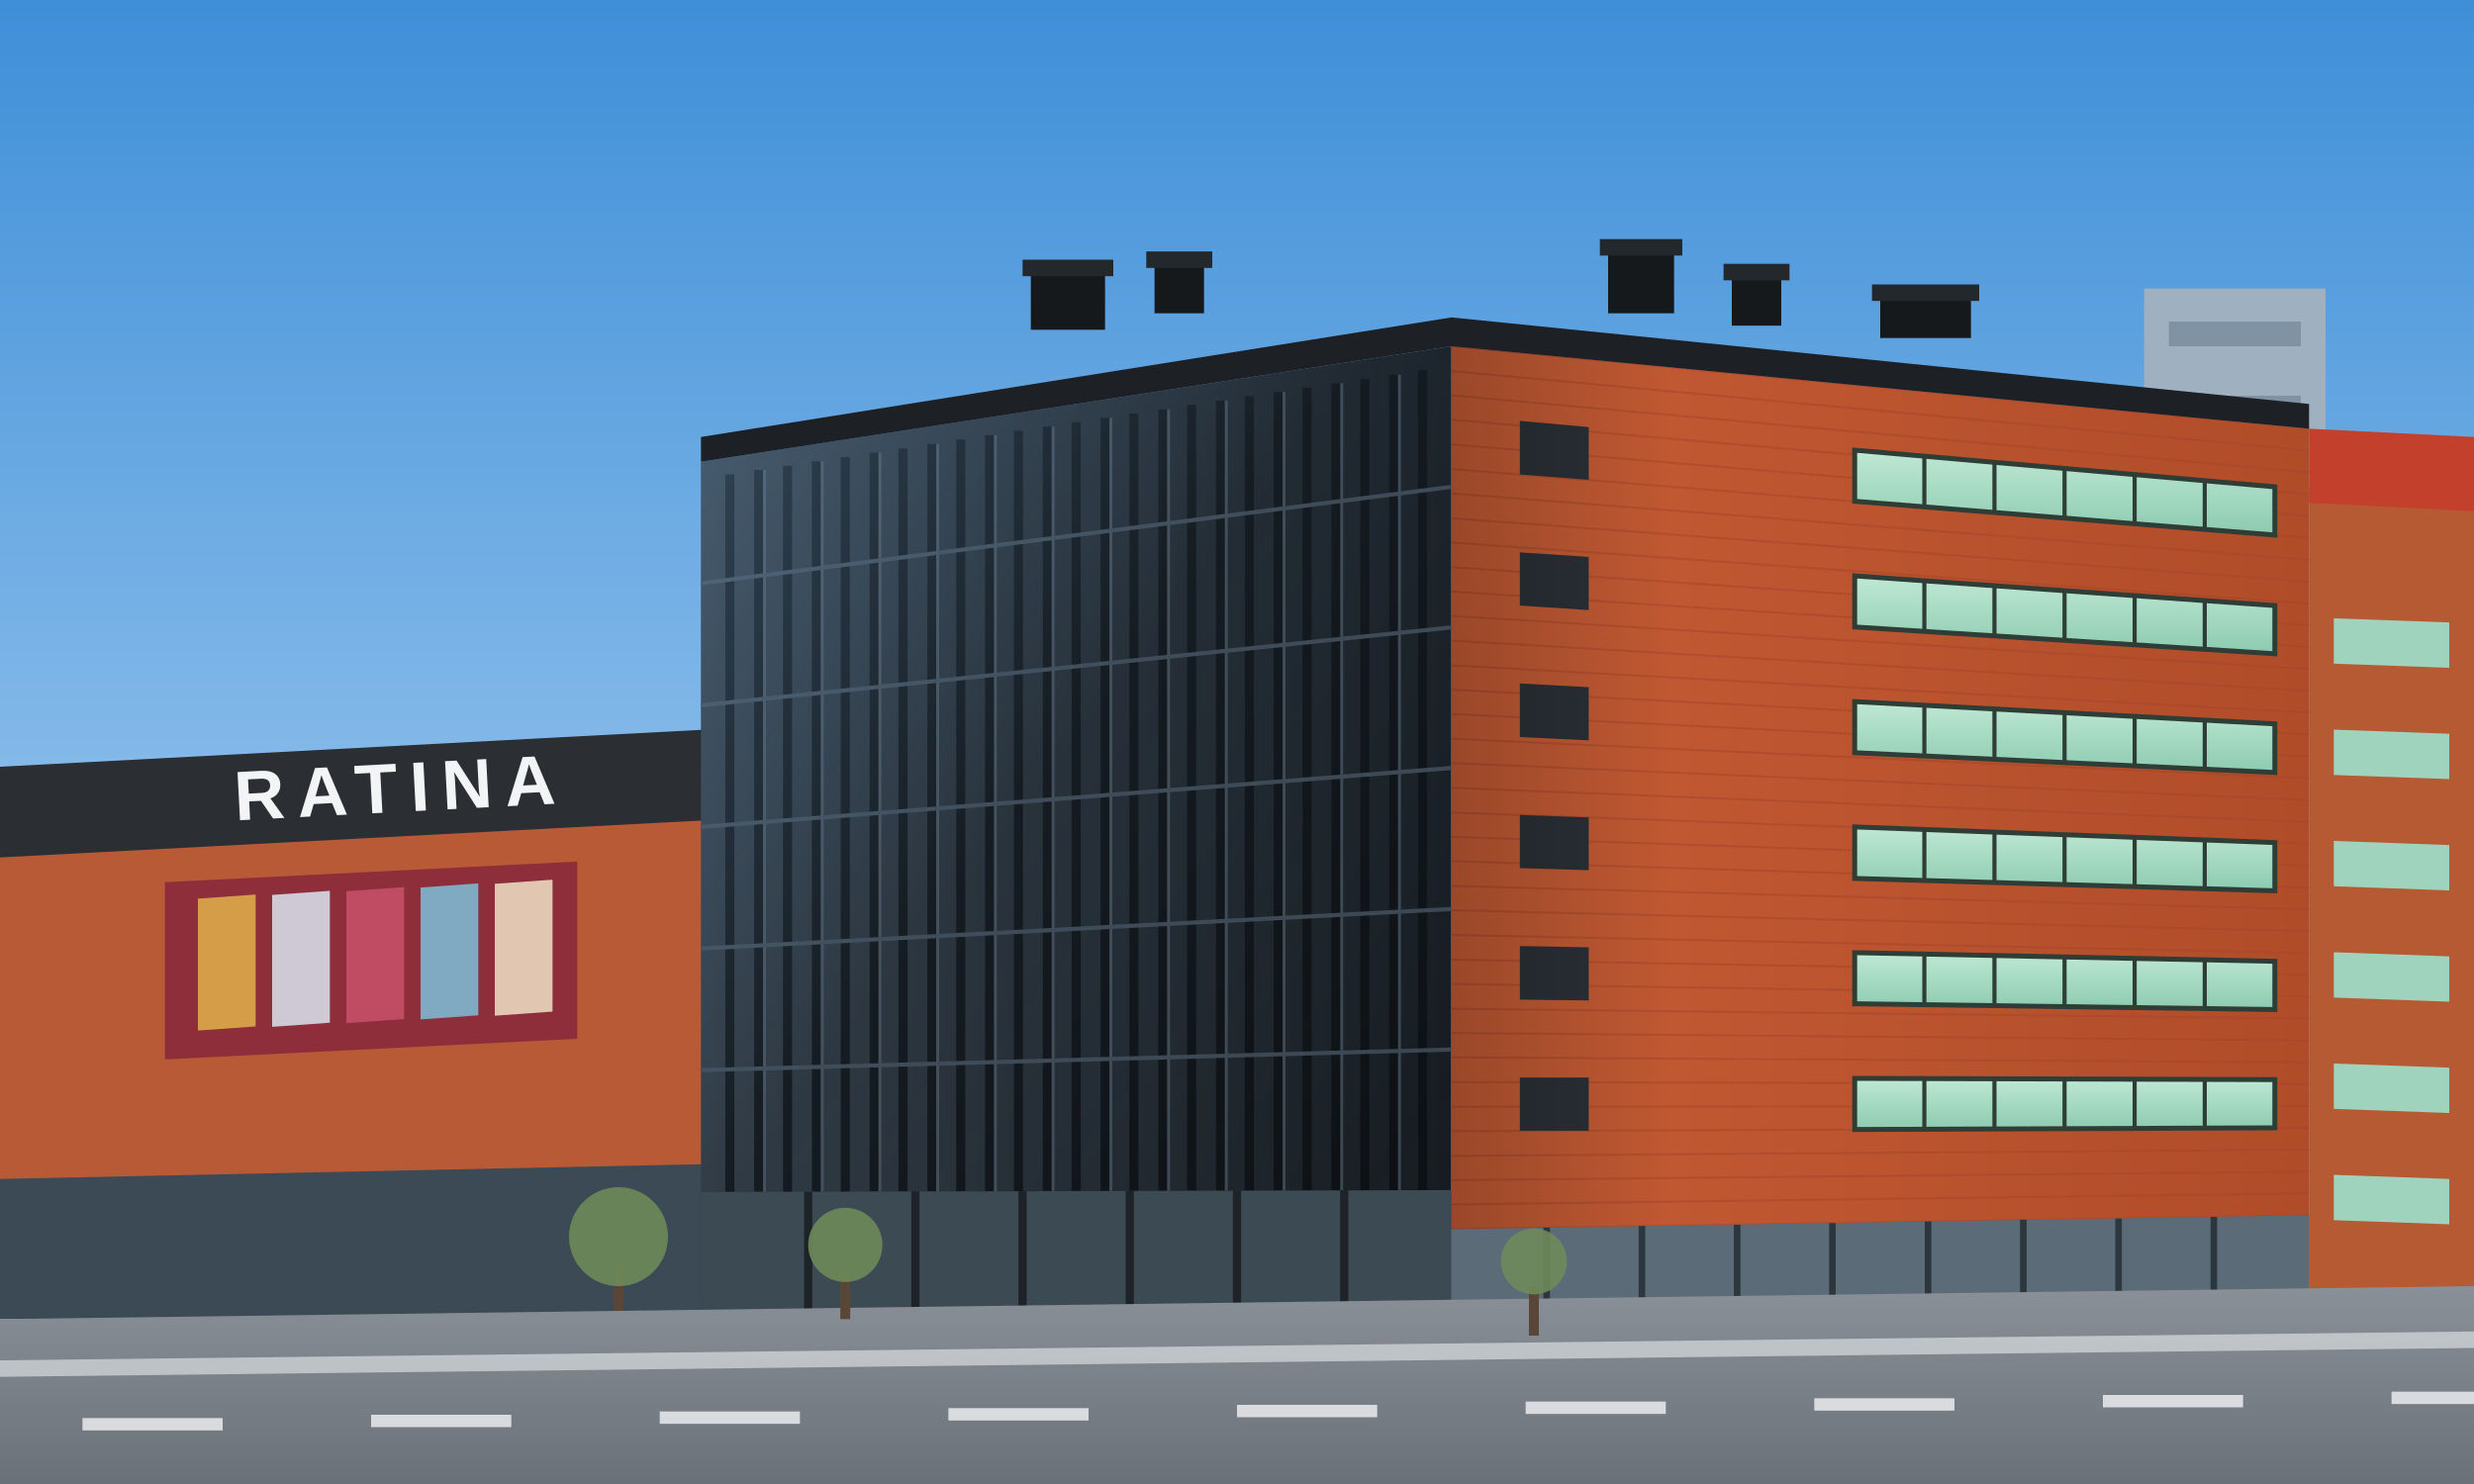
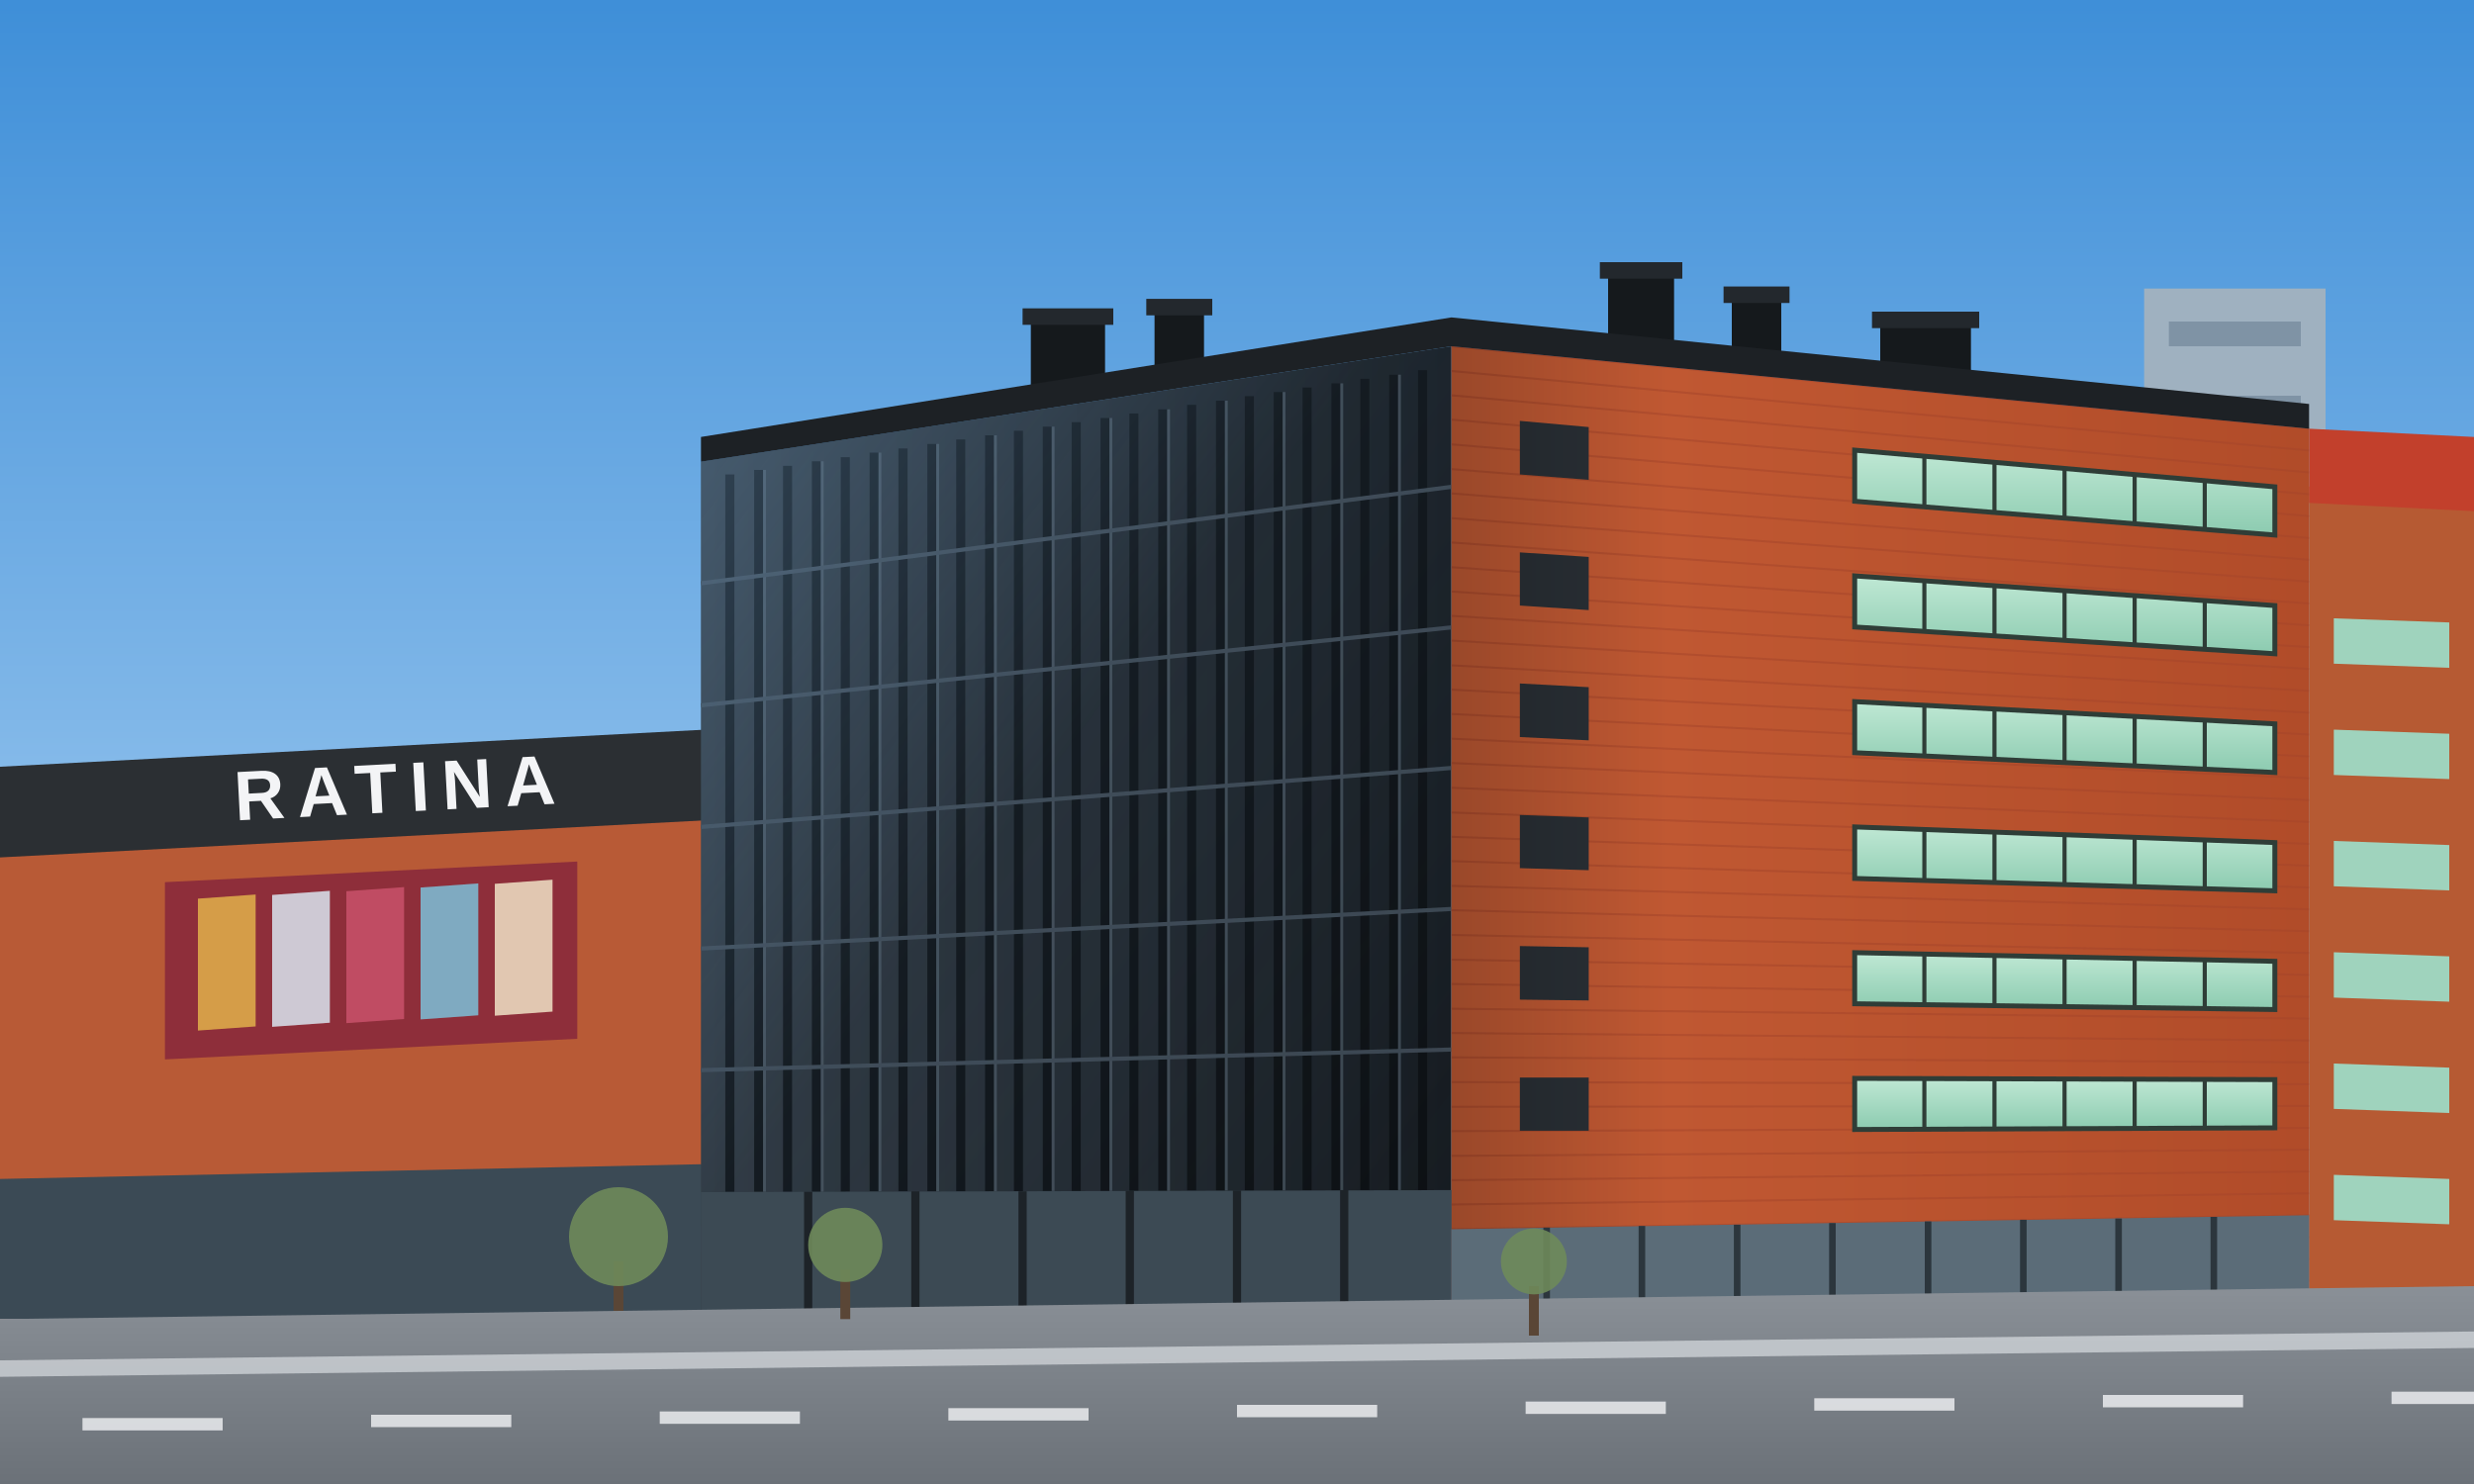
<svg xmlns="http://www.w3.org/2000/svg" viewBox="0 0 600 360" role="img" aria-label="Piirros: Toimistotalo Ratina, Tampere">
  <defs>
    <linearGradient id="sky" x1="0" y1="0" x2="0" y2="1">
      <stop offset="0" stop-color="#3f8fd8" />
      <stop offset=".7" stop-color="#9cc8ef" />
      <stop offset="1" stop-color="#cfe4f6" />
    </linearGradient>
    <linearGradient id="brickR" x1="0" y1="0" x2="1" y2="0">
      <stop offset="0" stop-color="#c55c35" />
      <stop offset="1" stop-color="#b14c29" />
    </linearGradient>
    <linearGradient id="glassL" x1="0" y1="0" x2="1" y2="0">
      <stop offset="0" stop-color="#2a3138" />
      <stop offset="1" stop-color="#151a1f" />
    </linearGradient>
    <linearGradient id="mint" x1="0" y1="0" x2="0" y2="1">
      <stop offset="0" stop-color="#bfe8d4" />
      <stop offset="1" stop-color="#8ccbb0" />
    </linearGradient>
    <linearGradient id="refl" x1="0" y1="0" x2="1" y2="1">
      <stop offset="0" stop-color="#7fb3e0" stop-opacity=".35" />
      <stop offset=".45" stop-color="#7fb3e0" stop-opacity=".08" />
      <stop offset="1" stop-color="#7fb3e0" stop-opacity="0" />
    </linearGradient>
    <linearGradient id="corner" x1="0" y1="0" x2="1" y2="0">
      <stop offset="0" stop-color="#000" stop-opacity=".22" />
      <stop offset=".25" stop-color="#000" stop-opacity="0" />
    </linearGradient>
    <linearGradient id="road" x1="0" y1="0" x2="0" y2="1">
      <stop offset="0" stop-color="#8a9097" />
      <stop offset="1" stop-color="#6b7178" />
    </linearGradient>
  </defs>
  <rect width="600" height="360" fill="url(#sky)" />
  <rect x="520" y="70" width="44" height="250" fill="#9fb1c0" />
  <rect x="526" y="78" width="32" height="6" fill="#7f93a5" />
  <rect x="526" y="96" width="32" height="6" fill="#7f93a5" />
  <rect x="526" y="114" width="32" height="6" fill="#7f93a5" />
  <rect x="526" y="132" width="32" height="6" fill="#7f93a5" />
  <rect x="526" y="150" width="32" height="6" fill="#7f93a5" />
  <rect x="526" y="168" width="32" height="6" fill="#7f93a5" />
  <rect x="526" y="186" width="32" height="6" fill="#7f93a5" />
  <rect x="526" y="204" width="32" height="6" fill="#7f93a5" />
  <rect x="526" y="222" width="32" height="6" fill="#7f93a5" />
  <rect x="526" y="240" width="32" height="6" fill="#7f93a5" />
  <rect x="526" y="258" width="32" height="6" fill="#7f93a5" />
  <rect x="526" y="276" width="32" height="6" fill="#7f93a5" />
  <polygon points="0.0,196.0 190.0,186.0 190.0,320.0 0.0,320.0" fill="#b85a36" />
  <polygon points="0.0,186.0 190.0,176.0 190.0,198.0 0.0,208.0" fill="#2b2f33" />
  <text x="96" y="197" font-family="Arial, Helvetica, sans-serif" font-weight="700" font-size="17" letter-spacing="3" fill="#f3f4f6" transform="rotate(-3 96 197)" text-anchor="middle">RATINA</text>
  <polygon points="40.0,214.0 140.0,209.0 140.0,252.0 40.0,257.0" fill="#8e2e3a" />
  <polygon points="48.0,218.0 62.0,217.0 62.0,249.0 48.0,250.0" fill="#e2b04a" opacity=".85" />
  <polygon points="66.0,217.1 80.0,216.1 80.0,248.1 66.0,249.1" fill="#d9e4ee" opacity=".85" />
  <polygon points="84.0,216.2 98.0,215.2 98.0,247.2 84.0,248.2" fill="#c9516a" opacity=".85" />
  <polygon points="102.0,215.3 116.0,214.3 116.0,246.3 102.0,247.3" fill="#7cc0d8" opacity=".85" />
  <polygon points="120.0,214.4 134.0,213.4 134.0,245.4 120.0,246.4" fill="#f0e2c6" opacity=".85" />
  <polygon points="0.0,286.0 190.0,282.0 190.0,320.0 0.0,320.0" fill="#3b4a55" />
  <polygon points="560.0,118.0 600.0,121.0 600.0,316.0 560.0,316.0" fill="#b65a33" />
  <polygon points="560.0,104.0 600.0,106.0 600.0,124.0 560.0,122.0" fill="#c2402c" />
  <polygon points="566.0,150.0 594.0,151.0 594.0,162.0 566.0,161.0" fill="#9fd3bd" />
  <polygon points="566.0,177.0 594.0,178.0 594.0,189.0 566.0,188.0" fill="#9fd3bd" />
  <polygon points="566.0,204.0 594.0,205.0 594.0,216.0 566.0,215.0" fill="#9fd3bd" />
  <polygon points="566.0,231.0 594.0,232.0 594.0,243.0 566.0,242.0" fill="#9fd3bd" />
  <polygon points="566.0,258.0 594.0,259.0 594.0,270.0 566.0,269.0" fill="#9fd3bd" />
  <polygon points="566.0,285.0 594.0,286.0 594.0,297.0 566.0,296.0" fill="#9fd3bd" />
  <polygon points="170.0,112.0 352.0,84.0 352.0,322.0 170.0,318.0" fill="url(#glassL)" />
  <line x1="177.0" y1="115.1" x2="177.0" y2="289.1" stroke="#0b0e11" stroke-width="2.2" />
  <line x1="184.0" y1="114.0" x2="184.0" y2="289.1" stroke="#0b0e11" stroke-width="2.2" />
  <line x1="185.4" y1="114.0" x2="185.4" y2="289.1" stroke="#4a5560" stroke-width=".7" opacity=".7" />
  <line x1="191.0" y1="113.0" x2="191.0" y2="289.1" stroke="#0b0e11" stroke-width="2.2" />
  <line x1="198.0" y1="111.9" x2="198.0" y2="289.1" stroke="#0b0e11" stroke-width="2.2" />
  <line x1="199.4" y1="111.9" x2="199.4" y2="289.1" stroke="#4a5560" stroke-width=".7" opacity=".7" />
  <line x1="205.0" y1="110.9" x2="205.0" y2="289.1" stroke="#0b0e11" stroke-width="2.2" />
  <line x1="212.0" y1="109.8" x2="212.0" y2="289.0" stroke="#0b0e11" stroke-width="2.2" />
  <line x1="213.4" y1="109.8" x2="213.4" y2="289.0" stroke="#4a5560" stroke-width=".7" opacity=".7" />
  <line x1="219.0" y1="108.8" x2="219.0" y2="289.0" stroke="#0b0e11" stroke-width="2.2" />
  <line x1="226.0" y1="107.7" x2="226.0" y2="289.0" stroke="#0b0e11" stroke-width="2.2" />
  <line x1="227.4" y1="107.7" x2="227.4" y2="289.0" stroke="#4a5560" stroke-width=".7" opacity=".7" />
  <line x1="233.0" y1="106.6" x2="233.0" y2="289.0" stroke="#0b0e11" stroke-width="2.2" />
  <line x1="240.0" y1="105.6" x2="240.0" y2="289.0" stroke="#0b0e11" stroke-width="2.2" />
  <line x1="241.4" y1="105.6" x2="241.4" y2="289.0" stroke="#4a5560" stroke-width=".7" opacity=".7" />
  <line x1="247.0" y1="104.5" x2="247.0" y2="289.0" stroke="#0b0e11" stroke-width="2.2" />
  <line x1="254.0" y1="103.5" x2="254.0" y2="288.9" stroke="#0b0e11" stroke-width="2.2" />
  <line x1="255.4" y1="103.5" x2="255.4" y2="288.9" stroke="#4a5560" stroke-width=".7" opacity=".7" />
  <line x1="261.0" y1="102.4" x2="261.0" y2="288.9" stroke="#0b0e11" stroke-width="2.2" />
  <line x1="268.0" y1="101.4" x2="268.0" y2="288.9" stroke="#0b0e11" stroke-width="2.2" />
  <line x1="269.4" y1="101.4" x2="269.4" y2="288.9" stroke="#4a5560" stroke-width=".7" opacity=".7" />
  <line x1="275.0" y1="100.3" x2="275.0" y2="288.9" stroke="#0b0e11" stroke-width="2.2" />
  <line x1="282.0" y1="99.3" x2="282.0" y2="288.9" stroke="#0b0e11" stroke-width="2.2" />
  <line x1="283.4" y1="99.3" x2="283.4" y2="288.9" stroke="#4a5560" stroke-width=".7" opacity=".7" />
  <line x1="289.0" y1="98.2" x2="289.0" y2="288.8" stroke="#0b0e11" stroke-width="2.2" />
  <line x1="296.0" y1="97.2" x2="296.0" y2="288.8" stroke="#0b0e11" stroke-width="2.2" />
  <line x1="297.4" y1="97.2" x2="297.4" y2="288.8" stroke="#4a5560" stroke-width=".7" opacity=".7" />
  <line x1="303.0" y1="96.1" x2="303.0" y2="288.8" stroke="#0b0e11" stroke-width="2.2" />
  <line x1="310.0" y1="95.1" x2="310.0" y2="288.8" stroke="#0b0e11" stroke-width="2.2" />
  <line x1="311.4" y1="95.1" x2="311.4" y2="288.8" stroke="#4a5560" stroke-width=".7" opacity=".7" />
  <line x1="317.0" y1="94.0" x2="317.0" y2="288.8" stroke="#0b0e11" stroke-width="2.2" />
  <line x1="324.0" y1="93.0" x2="324.0" y2="288.8" stroke="#0b0e11" stroke-width="2.2" />
  <line x1="325.4" y1="93.0" x2="325.4" y2="288.8" stroke="#4a5560" stroke-width=".7" opacity=".7" />
  <line x1="331.0" y1="91.9" x2="331.0" y2="288.7" stroke="#0b0e11" stroke-width="2.2" />
  <line x1="338.0" y1="90.9" x2="338.0" y2="288.7" stroke="#0b0e11" stroke-width="2.2" />
  <line x1="339.4" y1="90.9" x2="339.4" y2="288.7" stroke="#4a5560" stroke-width=".7" opacity=".7" />
  <line x1="345.0" y1="89.8" x2="345.0" y2="288.7" stroke="#0b0e11" stroke-width="2.2" />
  <line x1="170.0" y1="141.5" x2="352.0" y2="118.1" stroke="#3a444e" stroke-width="1" />
  <line x1="170.0" y1="171.1" x2="352.0" y2="152.2" stroke="#3a444e" stroke-width="1" />
  <line x1="170.0" y1="200.6" x2="352.0" y2="186.3" stroke="#3a444e" stroke-width="1" />
  <line x1="170.0" y1="230.1" x2="352.0" y2="220.5" stroke="#3a444e" stroke-width="1" />
  <line x1="170.0" y1="259.6" x2="352.0" y2="254.6" stroke="#3a444e" stroke-width="1" />
  <polygon points="352.0,84.0 560.0,104.0 560.0,316.0 352.0,322.0" fill="url(#brickR)" />
  <line x1="352.0" y1="84.0" x2="560.0" y2="104.0" stroke="#a5452a" stroke-width=".5" opacity=".55" />
  <line x1="352.0" y1="90.0" x2="560.0" y2="109.3" stroke="#a5452a" stroke-width=".5" opacity=".55" />
  <line x1="352.0" y1="95.9" x2="560.0" y2="114.6" stroke="#a5452a" stroke-width=".5" opacity=".55" />
  <line x1="352.0" y1="101.8" x2="560.0" y2="119.9" stroke="#a5452a" stroke-width=".5" opacity=".55" />
  <line x1="352.0" y1="107.8" x2="560.0" y2="125.2" stroke="#a5452a" stroke-width=".5" opacity=".55" />
  <line x1="352.0" y1="113.8" x2="560.0" y2="130.5" stroke="#a5452a" stroke-width=".5" opacity=".55" />
  <line x1="352.0" y1="119.7" x2="560.0" y2="135.8" stroke="#a5452a" stroke-width=".5" opacity=".55" />
  <line x1="352.0" y1="125.7" x2="560.0" y2="141.1" stroke="#a5452a" stroke-width=".5" opacity=".55" />
  <line x1="352.0" y1="131.6" x2="560.0" y2="146.4" stroke="#a5452a" stroke-width=".5" opacity=".55" />
  <line x1="352.0" y1="137.6" x2="560.0" y2="151.7" stroke="#a5452a" stroke-width=".5" opacity=".55" />
  <line x1="352.0" y1="143.5" x2="560.0" y2="157.0" stroke="#a5452a" stroke-width=".5" opacity=".55" />
  <line x1="352.0" y1="149.4" x2="560.0" y2="162.3" stroke="#a5452a" stroke-width=".5" opacity=".55" />
  <line x1="352.0" y1="155.4" x2="560.0" y2="167.6" stroke="#a5452a" stroke-width=".5" opacity=".55" />
  <line x1="352.0" y1="161.4" x2="560.0" y2="172.9" stroke="#a5452a" stroke-width=".5" opacity=".55" />
  <line x1="352.0" y1="167.3" x2="560.0" y2="178.2" stroke="#a5452a" stroke-width=".5" opacity=".55" />
  <line x1="352.0" y1="173.2" x2="560.0" y2="183.5" stroke="#a5452a" stroke-width=".5" opacity=".55" />
  <line x1="352.0" y1="179.2" x2="560.0" y2="188.8" stroke="#a5452a" stroke-width=".5" opacity=".55" />
  <line x1="352.0" y1="185.1" x2="560.0" y2="194.1" stroke="#a5452a" stroke-width=".5" opacity=".55" />
  <line x1="352.0" y1="191.1" x2="560.0" y2="199.4" stroke="#a5452a" stroke-width=".5" opacity=".55" />
  <line x1="352.0" y1="197.1" x2="560.0" y2="204.7" stroke="#a5452a" stroke-width=".5" opacity=".55" />
  <line x1="352.0" y1="203.0" x2="560.0" y2="210.0" stroke="#a5452a" stroke-width=".5" opacity=".55" />
  <line x1="352.0" y1="208.9" x2="560.0" y2="215.3" stroke="#a5452a" stroke-width=".5" opacity=".55" />
  <line x1="352.0" y1="214.9" x2="560.0" y2="220.6" stroke="#a5452a" stroke-width=".5" opacity=".55" />
  <line x1="352.0" y1="220.8" x2="560.0" y2="225.9" stroke="#a5452a" stroke-width=".5" opacity=".55" />
  <line x1="352.0" y1="226.8" x2="560.0" y2="231.2" stroke="#a5452a" stroke-width=".5" opacity=".55" />
  <line x1="352.0" y1="232.8" x2="560.0" y2="236.5" stroke="#a5452a" stroke-width=".5" opacity=".55" />
  <line x1="352.0" y1="238.7" x2="560.0" y2="241.8" stroke="#a5452a" stroke-width=".5" opacity=".55" />
  <line x1="352.0" y1="244.7" x2="560.0" y2="247.1" stroke="#a5452a" stroke-width=".5" opacity=".55" />
  <line x1="352.0" y1="250.6" x2="560.0" y2="252.4" stroke="#a5452a" stroke-width=".5" opacity=".55" />
  <line x1="352.0" y1="256.5" x2="560.0" y2="257.7" stroke="#a5452a" stroke-width=".5" opacity=".55" />
  <line x1="352.0" y1="262.5" x2="560.0" y2="263.0" stroke="#a5452a" stroke-width=".5" opacity=".55" />
  <line x1="352.0" y1="268.5" x2="560.0" y2="268.3" stroke="#a5452a" stroke-width=".5" opacity=".55" />
  <line x1="352.0" y1="274.4" x2="560.0" y2="273.6" stroke="#a5452a" stroke-width=".5" opacity=".55" />
  <line x1="352.0" y1="280.4" x2="560.0" y2="278.9" stroke="#a5452a" stroke-width=".5" opacity=".55" />
  <line x1="352.0" y1="286.3" x2="560.0" y2="284.2" stroke="#a5452a" stroke-width=".5" opacity=".55" />
  <line x1="352.0" y1="292.2" x2="560.0" y2="289.5" stroke="#a5452a" stroke-width=".5" opacity=".55" />
  <line x1="352.0" y1="298.2" x2="560.0" y2="294.8" stroke="#a5452a" stroke-width=".5" opacity=".55" />
  <line x1="352.0" y1="304.1" x2="560.0" y2="300.1" stroke="#a5452a" stroke-width=".5" opacity=".55" />
  <line x1="352.0" y1="310.1" x2="560.0" y2="305.4" stroke="#a5452a" stroke-width=".5" opacity=".55" />
  <line x1="352.0" y1="316.0" x2="560.0" y2="310.7" stroke="#a5452a" stroke-width=".5" opacity=".55" />
  <polygon points="449.8,109.2 551.7,118.1 551.7,129.8 449.8,121.6" fill="url(#mint)" stroke="#2f3d37" stroke-width="1.2" />
  <line x1="466.7" y1="110.7" x2="466.7" y2="123.0" stroke="#2f3d37" stroke-width="1" />
  <line x1="483.7" y1="112.2" x2="483.7" y2="124.4" stroke="#2f3d37" stroke-width="1" />
  <line x1="500.7" y1="113.7" x2="500.7" y2="125.7" stroke="#2f3d37" stroke-width="1" />
  <line x1="517.7" y1="115.1" x2="517.7" y2="127.1" stroke="#2f3d37" stroke-width="1" />
  <line x1="534.7" y1="116.6" x2="534.7" y2="128.5" stroke="#2f3d37" stroke-width="1" />
  <polygon points="368.6,102.1 385.3,103.6 385.3,116.4 368.6,115.1" fill="#2a3036" />
  <polygon points="449.8,139.7 551.7,146.9 551.7,158.6 449.8,152.1" fill="url(#mint)" stroke="#2f3d37" stroke-width="1.2" />
  <line x1="466.7" y1="140.9" x2="466.7" y2="153.2" stroke="#2f3d37" stroke-width="1" />
  <line x1="483.7" y1="142.1" x2="483.7" y2="154.3" stroke="#2f3d37" stroke-width="1" />
  <line x1="500.7" y1="143.3" x2="500.7" y2="155.3" stroke="#2f3d37" stroke-width="1" />
  <line x1="517.7" y1="144.5" x2="517.7" y2="156.4" stroke="#2f3d37" stroke-width="1" />
  <line x1="534.7" y1="145.7" x2="534.7" y2="157.5" stroke="#2f3d37" stroke-width="1" />
  <polygon points="368.6,134.0 385.3,135.1 385.3,148.0 368.6,146.9" fill="#2a3036" />
  <polygon points="449.8,170.2 551.7,175.6 551.7,187.4 449.8,182.6" fill="url(#mint)" stroke="#2f3d37" stroke-width="1.2" />
  <line x1="466.7" y1="171.1" x2="466.7" y2="183.4" stroke="#2f3d37" stroke-width="1" />
  <line x1="483.7" y1="172.0" x2="483.7" y2="184.2" stroke="#2f3d37" stroke-width="1" />
  <line x1="500.7" y1="172.9" x2="500.7" y2="185.0" stroke="#2f3d37" stroke-width="1" />
  <line x1="517.7" y1="173.8" x2="517.7" y2="185.8" stroke="#2f3d37" stroke-width="1" />
  <line x1="534.7" y1="174.7" x2="534.7" y2="186.6" stroke="#2f3d37" stroke-width="1" />
  <polygon points="368.6,165.8 385.3,166.7 385.3,179.6 368.6,178.8" fill="#2a3036" />
  <polygon points="449.8,200.6 551.7,204.4 551.7,216.1 449.8,213.1" fill="url(#mint)" stroke="#2f3d37" stroke-width="1.2" />
  <line x1="466.7" y1="201.3" x2="466.7" y2="213.6" stroke="#2f3d37" stroke-width="1" />
  <line x1="483.7" y1="201.9" x2="483.7" y2="214.1" stroke="#2f3d37" stroke-width="1" />
  <line x1="500.7" y1="202.5" x2="500.7" y2="214.6" stroke="#2f3d37" stroke-width="1" />
  <line x1="517.7" y1="203.1" x2="517.7" y2="215.1" stroke="#2f3d37" stroke-width="1" />
  <line x1="534.7" y1="203.8" x2="534.7" y2="215.6" stroke="#2f3d37" stroke-width="1" />
  <polygon points="368.6,197.7 385.3,198.3 385.3,211.1 368.6,210.6" fill="#2a3036" />
  <polygon points="449.8,231.1 551.7,233.2 551.7,244.9 449.8,243.5" fill="url(#mint)" stroke="#2f3d37" stroke-width="1.2" />
  <line x1="466.7" y1="231.5" x2="466.7" y2="243.8" stroke="#2f3d37" stroke-width="1" />
  <line x1="483.7" y1="231.8" x2="483.7" y2="244.0" stroke="#2f3d37" stroke-width="1" />
  <line x1="500.7" y1="232.1" x2="500.7" y2="244.2" stroke="#2f3d37" stroke-width="1" />
  <line x1="517.7" y1="232.5" x2="517.7" y2="244.4" stroke="#2f3d37" stroke-width="1" />
  <line x1="534.7" y1="232.8" x2="534.7" y2="244.7" stroke="#2f3d37" stroke-width="1" />
  <polygon points="368.6,229.5 385.3,229.8 385.3,242.7 368.6,242.5" fill="#2a3036" />
  <polygon points="449.8,261.6 551.7,261.9 551.7,273.6 449.8,274.0" fill="url(#mint)" stroke="#2f3d37" stroke-width="1.2" />
  <line x1="466.7" y1="261.7" x2="466.7" y2="274.0" stroke="#2f3d37" stroke-width="1" />
  <line x1="483.7" y1="261.7" x2="483.7" y2="273.9" stroke="#2f3d37" stroke-width="1" />
  <line x1="500.7" y1="261.8" x2="500.7" y2="273.8" stroke="#2f3d37" stroke-width="1" />
  <line x1="517.7" y1="261.8" x2="517.7" y2="273.8" stroke="#2f3d37" stroke-width="1" />
  <line x1="534.7" y1="261.9" x2="534.7" y2="273.7" stroke="#2f3d37" stroke-width="1" />
  <polygon points="368.6,261.4 385.3,261.4 385.3,274.3 368.6,274.3" fill="#2a3036" />
  <polygon points="170,112 352,84 352,322 170,318" fill="url(#refl)" />
  <polygon points="352,84 560,104 560,316 352,322" fill="url(#corner)" />
+   <rect x="250.0" y="77.8" width="18.0" height="17.0" fill="#15191c" />
+   <rect x="248.0" y="74.8" width="22.0" height="4" fill="#23282d" />
+   <rect x="280.0" y="75.5" width="12.0" height="15.0" fill="#15191c" />
+   <rect x="278.0" y="72.5" width="16.0" height="4" fill="#23282d" />
+   <rect x="390.0" y="66.6" width="16.0" height="18.0" fill="#15191c" />
+   <rect x="388.0" y="63.6" width="20.0" height="4" fill="#23282d" />
+   <rect x="420.0" y="72.5" width="12.0" height="15.0" fill="#15191c" />
+   <rect x="418.0" y="69.5" width="16.0" height="4" fill="#23282d" />
+   <rect x="456.0" y="78.6" width="22.0" height="13.0" fill="#15191c" />
+   <rect x="454.0" y="75.6" width="26.0" height="4" fill="#23282d" />
  <polygon points="170.0,106.0 352.0,77.0 560.0,98.0 560.0,104.0 352.0,84.0 170.0,112.0" fill="#1d2125" />
-   <rect x="250" y="66" width="18" height="14" fill="#15191c" />
-   <rect x="248" y="63" width="22" height="4" fill="#23282d" />
-   <rect x="280" y="64" width="12" height="12" fill="#15191c" />
-   <rect x="278" y="61" width="16" height="4" fill="#23282d" />
-   <rect x="390" y="61" width="16" height="15" fill="#15191c" />
-   <rect x="388" y="58" width="20" height="4" fill="#23282d" />
-   <rect x="420" y="67" width="12" height="12" fill="#15191c" />
-   <rect x="418" y="64" width="16" height="4" fill="#23282d" />
-   <rect x="456" y="72" width="22" height="10" fill="#15191c" />
-   <rect x="454" y="69" width="26" height="4" fill="#23282d" />
  <polygon points="170.0,289.2 352.0,288.7 352.0,322.0 170.0,318.0" fill="#3c4a54" />
  <line x1="196.0" y1="289.1" x2="196.0" y2="318.6" stroke="#1d2328" stroke-width="2" />
  <line x1="222.0" y1="289.0" x2="222.0" y2="319.1" stroke="#1d2328" stroke-width="2" />
  <line x1="248.0" y1="289.0" x2="248.0" y2="319.7" stroke="#1d2328" stroke-width="2" />
  <line x1="274.0" y1="288.9" x2="274.0" y2="320.3" stroke="#1d2328" stroke-width="2" />
  <line x1="300.0" y1="288.8" x2="300.0" y2="320.9" stroke="#1d2328" stroke-width="2" />
  <line x1="326.0" y1="288.7" x2="326.0" y2="321.4" stroke="#1d2328" stroke-width="2" />
  <polygon points="352.0,298.2 560.0,294.8 560.0,316.0 352.0,322.0" fill="#5b6c78" />
  <line x1="375.1" y1="297.8" x2="375.1" y2="321.3" stroke="#2c363d" stroke-width="1.6" />
  <line x1="398.2" y1="297.4" x2="398.2" y2="320.7" stroke="#2c363d" stroke-width="1.6" />
  <line x1="421.3" y1="297.1" x2="421.3" y2="320.0" stroke="#2c363d" stroke-width="1.6" />
  <line x1="444.4" y1="296.7" x2="444.4" y2="319.3" stroke="#2c363d" stroke-width="1.6" />
  <line x1="467.6" y1="296.3" x2="467.6" y2="318.7" stroke="#2c363d" stroke-width="1.6" />
  <line x1="490.7" y1="295.9" x2="490.7" y2="318.0" stroke="#2c363d" stroke-width="1.6" />
  <line x1="513.8" y1="295.6" x2="513.8" y2="317.3" stroke="#2c363d" stroke-width="1.6" />
  <line x1="536.9" y1="295.2" x2="536.9" y2="316.7" stroke="#2c363d" stroke-width="1.6" />
  <polygon points="0.0,320.0 600.0,312.0 600.0,360.0 0.0,360.0" fill="url(#road)" />
  <polygon points="0.0,330.0 600.0,323.0 600.0,327.0 0.0,334.0" fill="#d9dde1" opacity=".7" />
  <rect x="20" y="344.0" width="34" height="3" fill="#f1f3f5" opacity=".8" />
  <rect x="90" y="343.2" width="34" height="3" fill="#f1f3f5" opacity=".8" />
  <rect x="160" y="342.4" width="34" height="3" fill="#f1f3f5" opacity=".8" />
  <rect x="230" y="341.6" width="34" height="3" fill="#f1f3f5" opacity=".8" />
  <rect x="300" y="340.8" width="34" height="3" fill="#f1f3f5" opacity=".8" />
  <rect x="370" y="340.0" width="34" height="3" fill="#f1f3f5" opacity=".8" />
  <rect x="440" y="339.2" width="34" height="3" fill="#f1f3f5" opacity=".8" />
  <rect x="510" y="338.4" width="34" height="3" fill="#f1f3f5" opacity=".8" />
  <rect x="580" y="337.6" width="34" height="3" fill="#f1f3f5" opacity=".8" />
  <rect x="148.8" y="306" width="2.4" height="12" fill="#5a4636" />
  <circle cx="150" cy="300" r="12" fill="#6e8a5a" opacity=".9" />
  <rect x="203.8" y="308" width="2.4" height="12" fill="#5a4636" />
  <circle cx="205" cy="302" r="9" fill="#6e8a5a" opacity=".9" />
  <rect x="370.8" y="312" width="2.4" height="12" fill="#5a4636" />
  <circle cx="372" cy="306" r="8" fill="#6e8a5a" opacity=".9" />
</svg>
